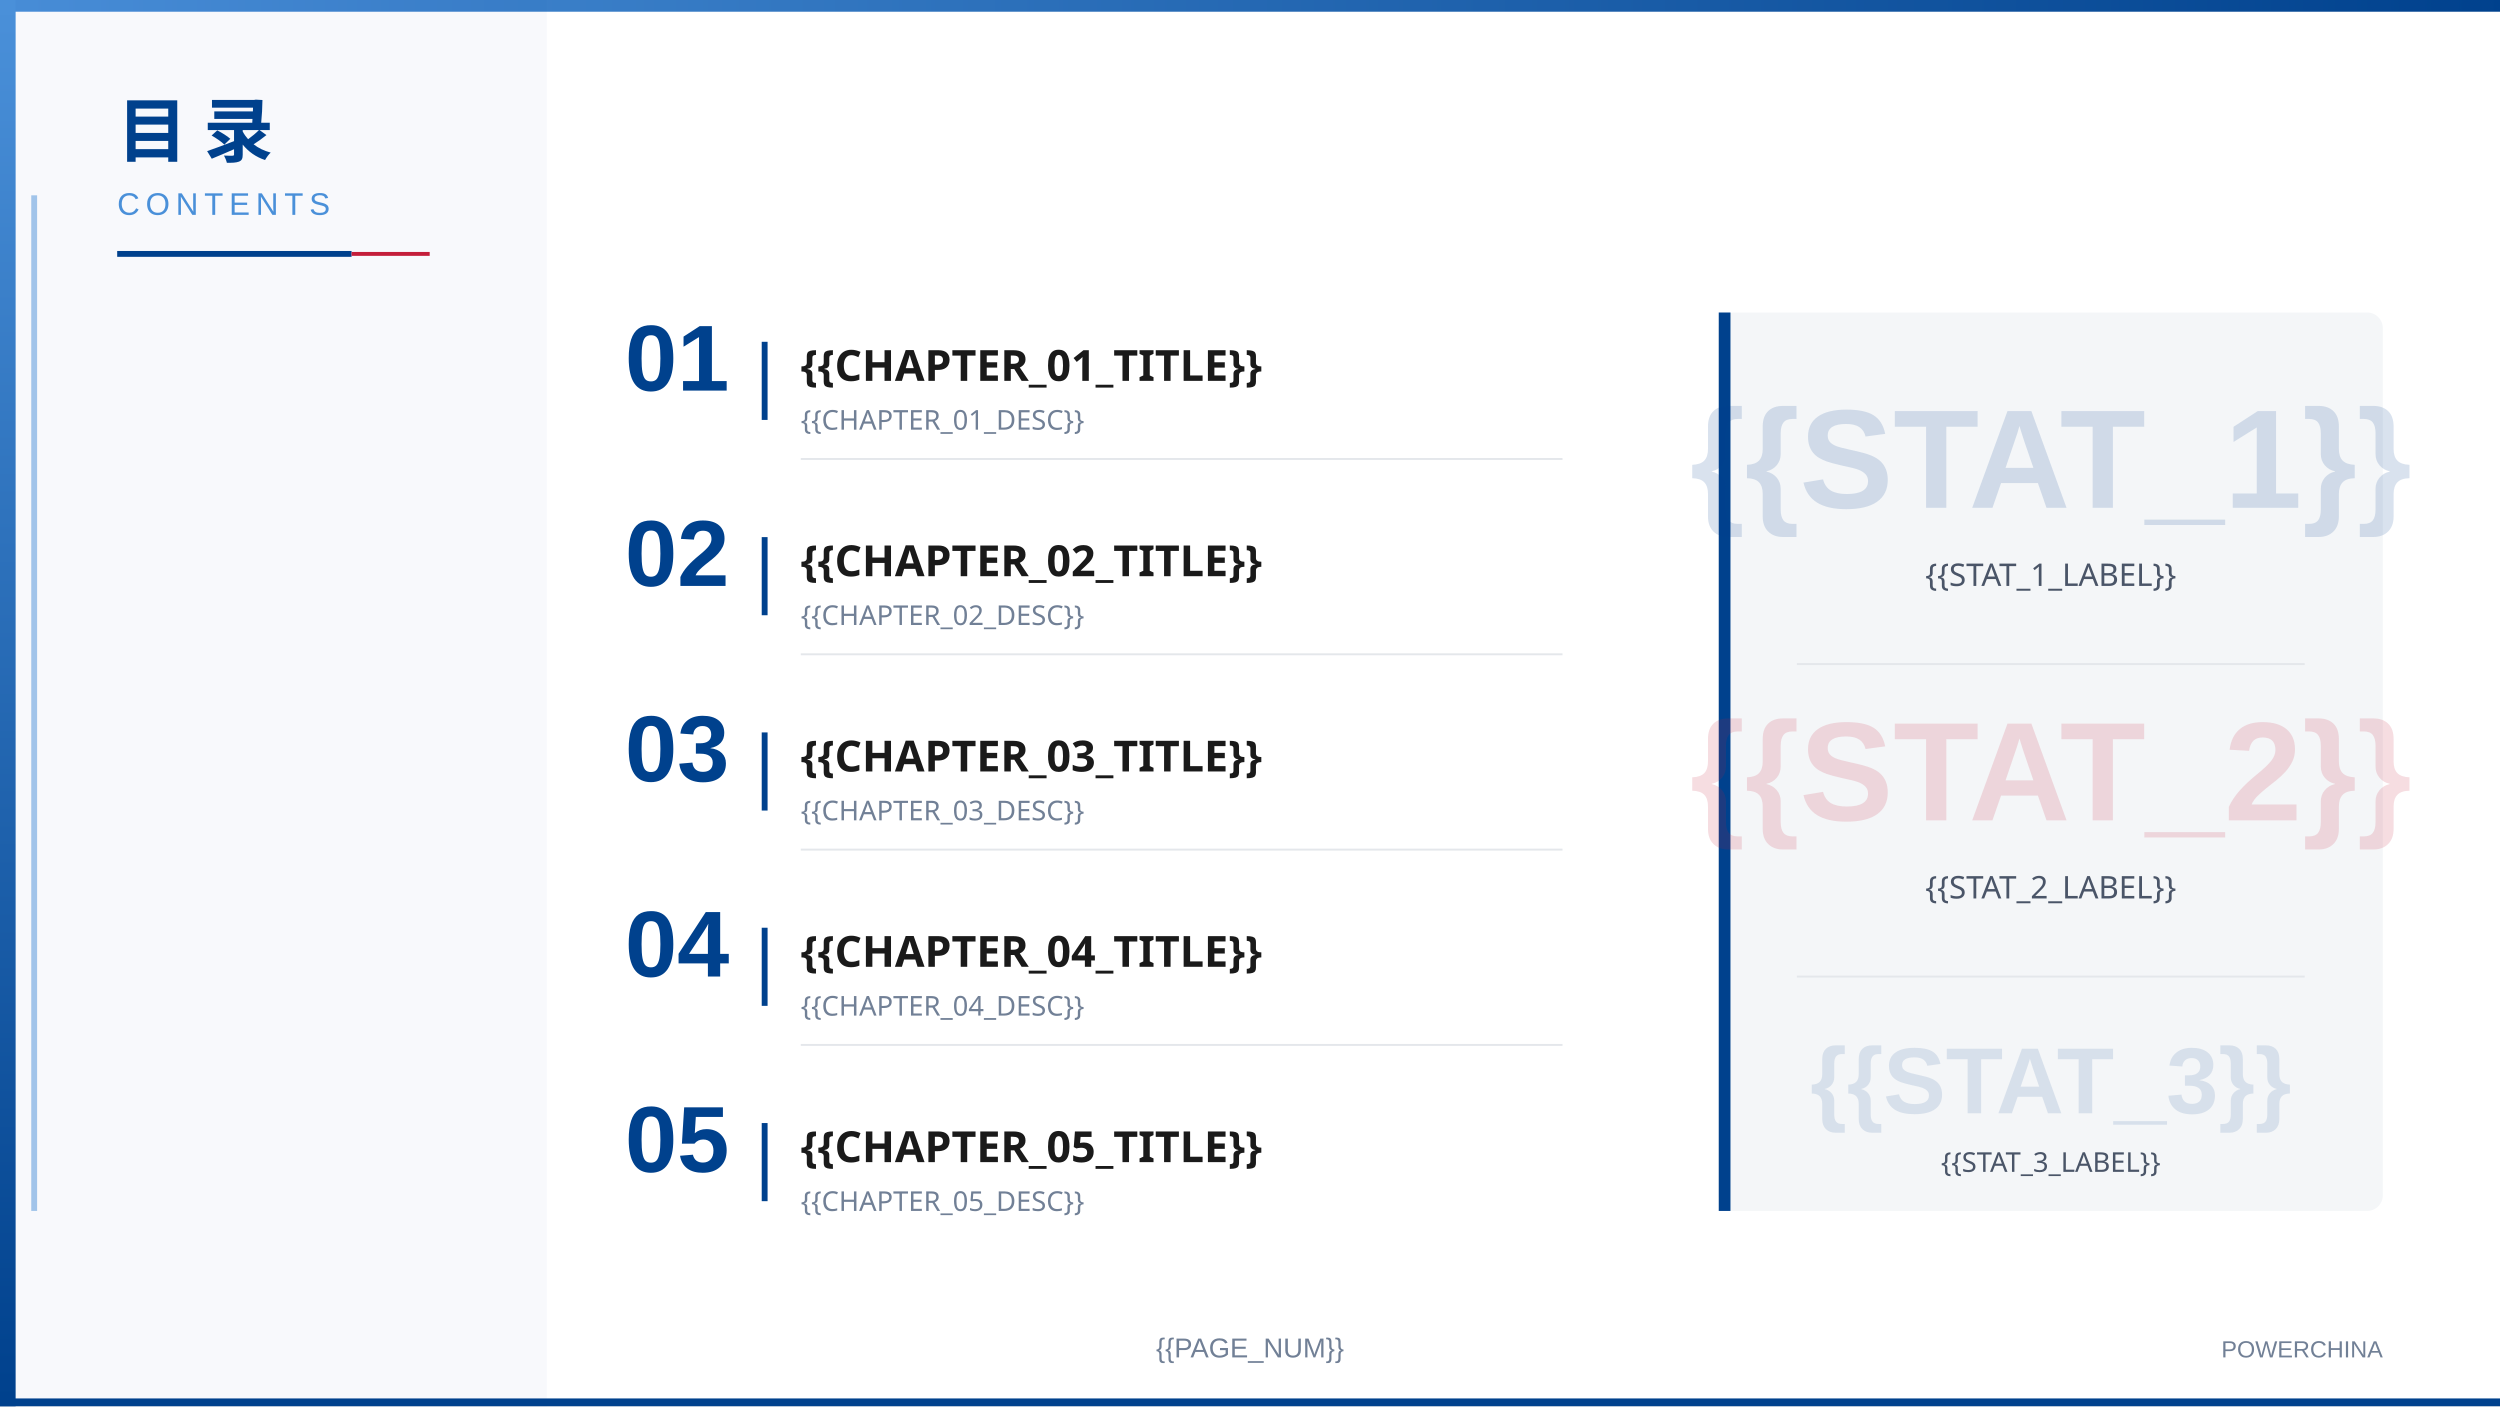
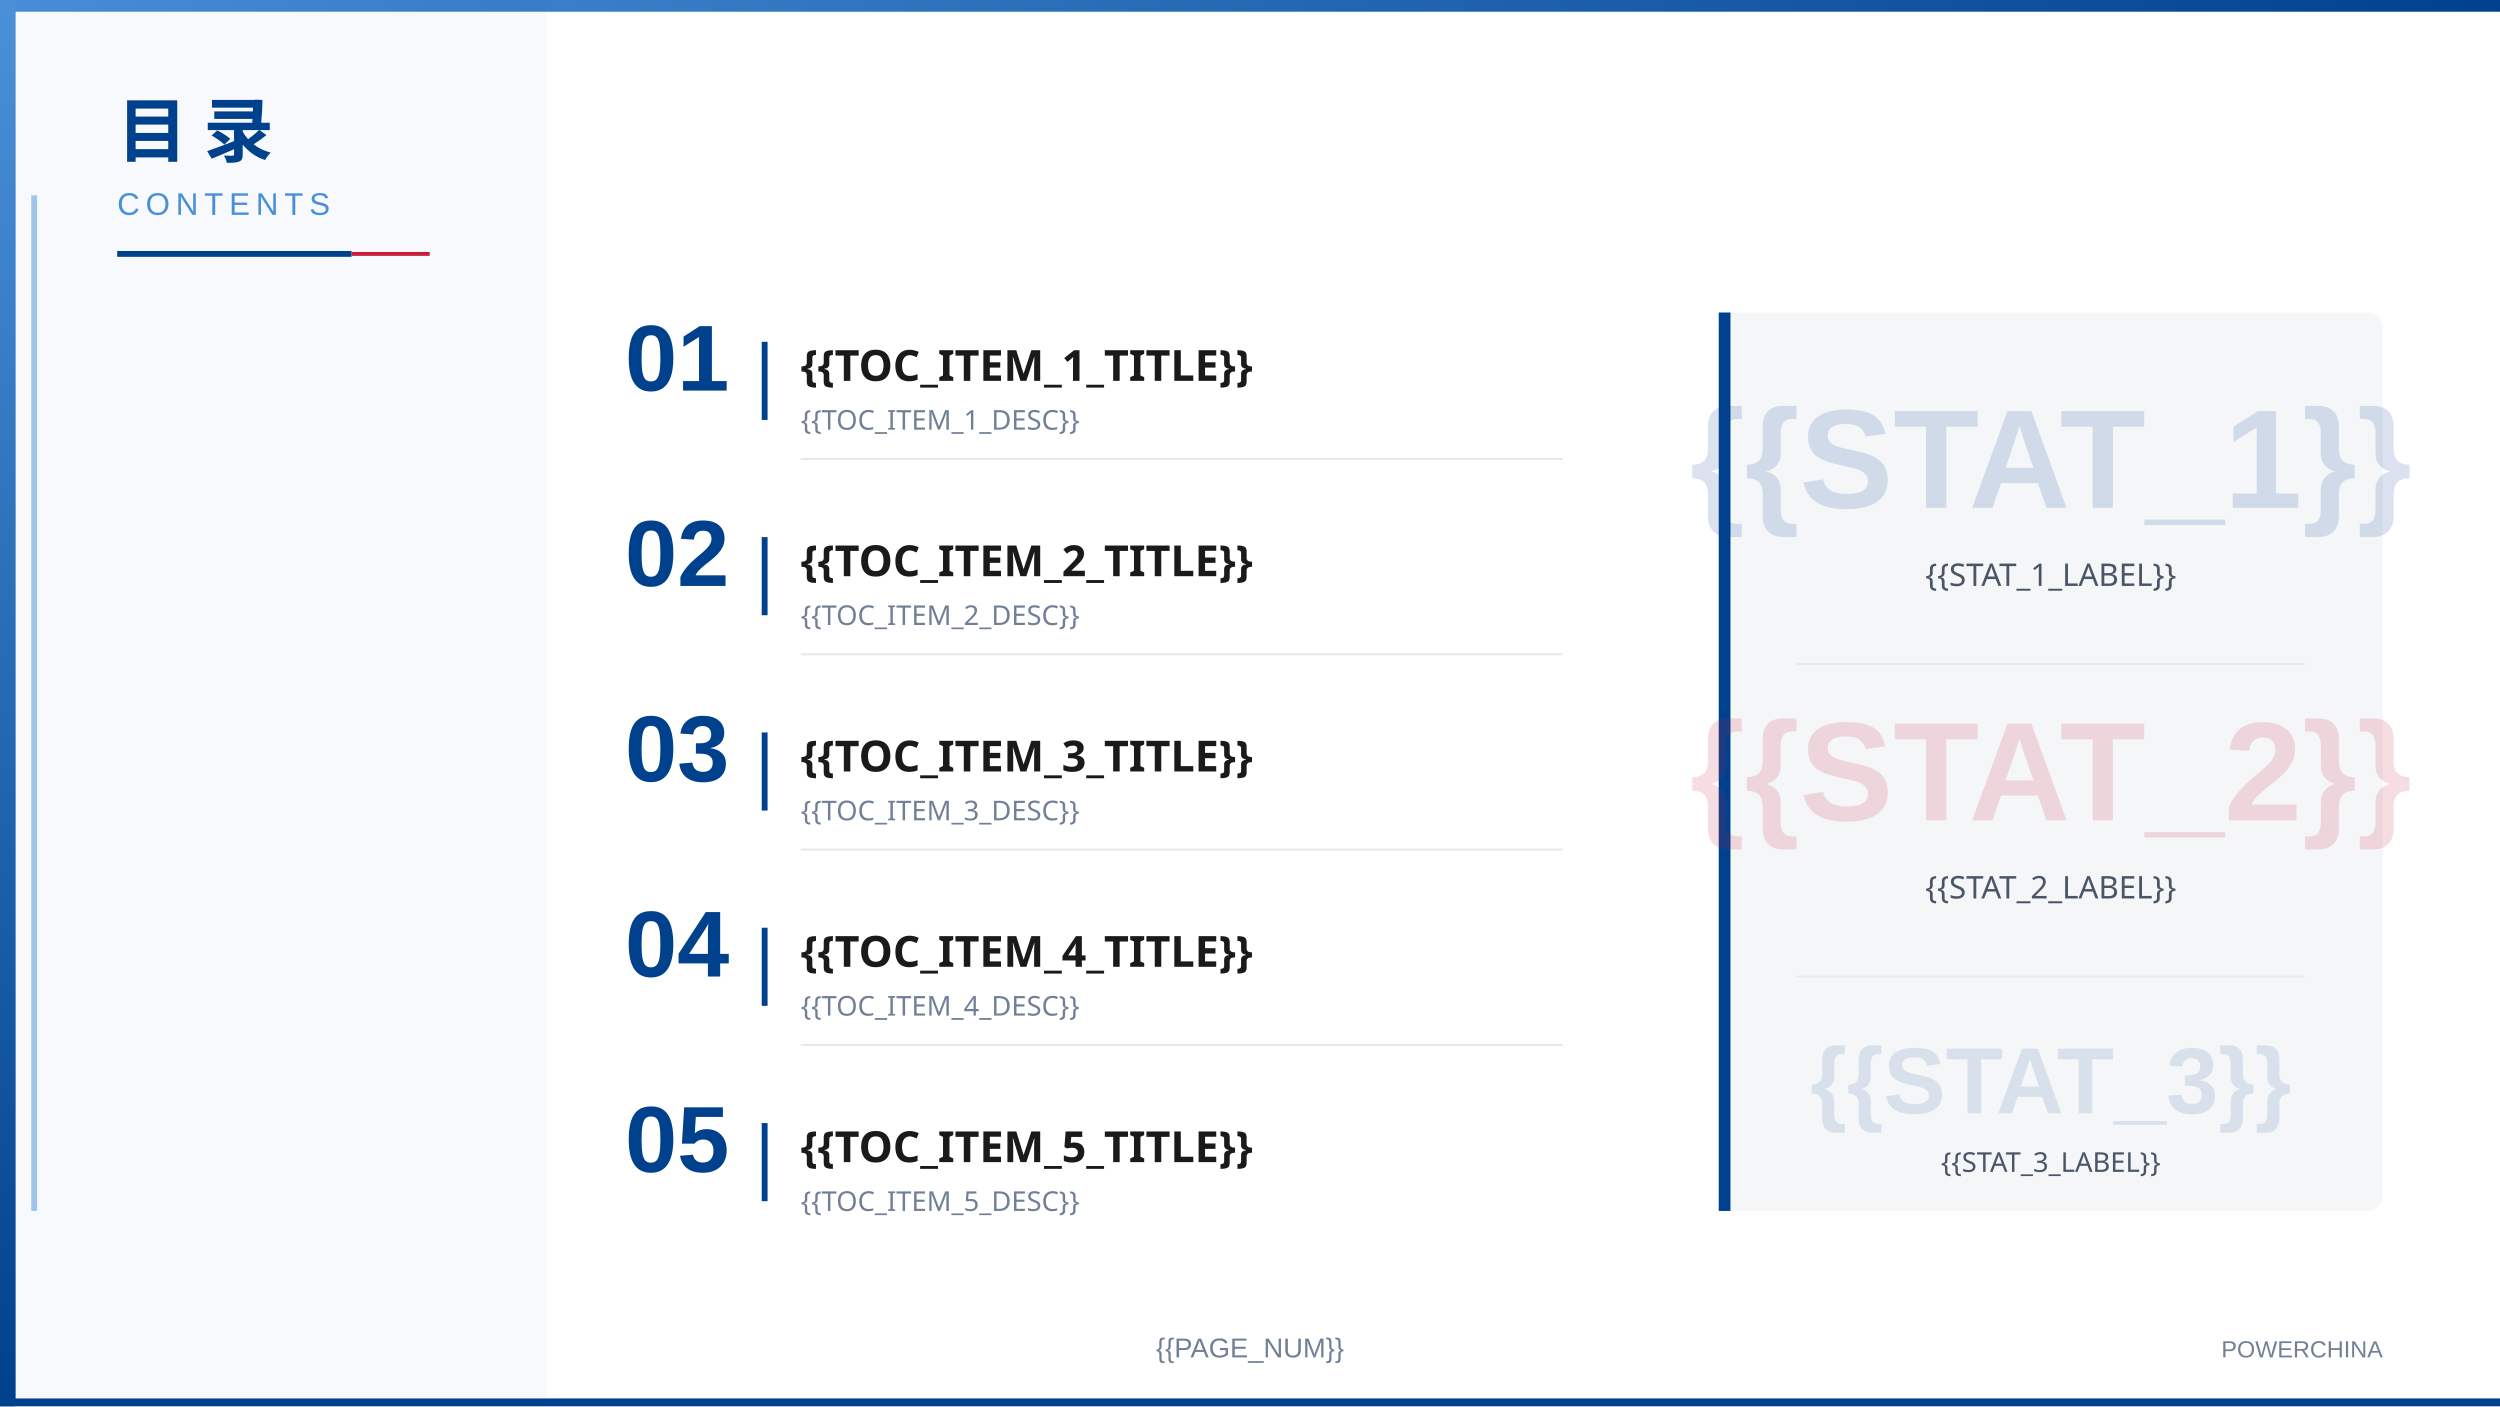
<svg xmlns="http://www.w3.org/2000/svg" viewBox="0 0 1280 720">
  <defs>
    <linearGradient id="topGrad" x1="0%" y1="0%" x2="100%" y2="0%">
      <stop offset="0%" style="stop-color:#4A90D9;stop-opacity:1" />
      <stop offset="100%" style="stop-color:#00418D;stop-opacity:1" />
    </linearGradient>
    <linearGradient id="sideGrad" x1="0%" y1="0%" x2="0%" y2="100%">
      <stop offset="0%" style="stop-color:#4A90D9;stop-opacity:1" />
      <stop offset="100%" style="stop-color:#00418D;stop-opacity:1" />
    </linearGradient>
  </defs>
  <rect x="0" y="0" width="1280" height="720" fill="#FFFFFF" />
  <rect x="0" y="0" width="1280" height="6" fill="url(#topGrad)" />
  <rect x="0" y="0" width="280" height="720" fill="#00418D" fill-opacity="0.03" />
  <rect x="0" y="0" width="8" height="720" fill="url(#sideGrad)" />
  <rect x="16" y="100" width="3" height="520" fill="#4A90D9" fill-opacity="0.5" />
  <text x="60" y="80" font-family="Microsoft YaHei, SimHei, sans-serif" font-size="36" font-weight="bold" fill="#00418D">
        目 录
    </text>
  <text x="60" y="110" font-family="Arial, sans-serif" font-size="16" fill="#4A90D9" letter-spacing="3">
        CONTENTS
    </text>
  <line x1="60" y1="130" x2="180" y2="130" stroke="#00418D" stroke-width="3" />
  <line x1="180" y1="130" x2="220" y2="130" stroke="#C41E3A" stroke-width="2" />
  <g>
    <text x="320" y="200" font-family="Arial, sans-serif" font-size="48" font-weight="bold" fill="#00418D">01</text>
    <rect x="390" y="175" width="3" height="40" fill="#00418D" />
-     <text x="410" y="195" font-family="Microsoft YaHei, sans-serif" font-size="22" font-weight="bold" fill="#1A1A1A">{{CHAPTER_01_TITLE}}</text>
-     <text x="410" y="220" font-family="Microsoft YaHei, sans-serif" font-size="14" fill="#718096">{{CHAPTER_01_DESC}}</text>
+     <text x="410" y="195" font-family="Microsoft YaHei, sans-serif" font-size="22" font-weight="bold" fill="#1A1A1A">{{TOC_ITEM_1_TITLE}}</text>
+     <text x="410" y="220" font-family="Microsoft YaHei, sans-serif" font-size="14" fill="#718096">{{TOC_ITEM_1_DESC}}</text>
    <line x1="410" y1="235" x2="800" y2="235" stroke="#E4E7EB" stroke-width="1" />
  </g>
  <g>
    <text x="320" y="300" font-family="Arial, sans-serif" font-size="48" font-weight="bold" fill="#00418D">02</text>
    <rect x="390" y="275" width="3" height="40" fill="#00418D" />
-     <text x="410" y="295" font-family="Microsoft YaHei, sans-serif" font-size="22" font-weight="bold" fill="#1A1A1A">{{CHAPTER_02_TITLE}}</text>
-     <text x="410" y="320" font-family="Microsoft YaHei, sans-serif" font-size="14" fill="#718096">{{CHAPTER_02_DESC}}</text>
+     <text x="410" y="295" font-family="Microsoft YaHei, sans-serif" font-size="22" font-weight="bold" fill="#1A1A1A">{{TOC_ITEM_2_TITLE}}</text>
+     <text x="410" y="320" font-family="Microsoft YaHei, sans-serif" font-size="14" fill="#718096">{{TOC_ITEM_2_DESC}}</text>
    <line x1="410" y1="335" x2="800" y2="335" stroke="#E4E7EB" stroke-width="1" />
  </g>
  <g>
    <text x="320" y="400" font-family="Arial, sans-serif" font-size="48" font-weight="bold" fill="#00418D">03</text>
    <rect x="390" y="375" width="3" height="40" fill="#00418D" />
-     <text x="410" y="395" font-family="Microsoft YaHei, sans-serif" font-size="22" font-weight="bold" fill="#1A1A1A">{{CHAPTER_03_TITLE}}</text>
-     <text x="410" y="420" font-family="Microsoft YaHei, sans-serif" font-size="14" fill="#718096">{{CHAPTER_03_DESC}}</text>
+     <text x="410" y="395" font-family="Microsoft YaHei, sans-serif" font-size="22" font-weight="bold" fill="#1A1A1A">{{TOC_ITEM_3_TITLE}}</text>
+     <text x="410" y="420" font-family="Microsoft YaHei, sans-serif" font-size="14" fill="#718096">{{TOC_ITEM_3_DESC}}</text>
    <line x1="410" y1="435" x2="800" y2="435" stroke="#E4E7EB" stroke-width="1" />
  </g>
  <g>
    <text x="320" y="500" font-family="Arial, sans-serif" font-size="48" font-weight="bold" fill="#00418D">04</text>
    <rect x="390" y="475" width="3" height="40" fill="#00418D" />
-     <text x="410" y="495" font-family="Microsoft YaHei, sans-serif" font-size="22" font-weight="bold" fill="#1A1A1A">{{CHAPTER_04_TITLE}}</text>
-     <text x="410" y="520" font-family="Microsoft YaHei, sans-serif" font-size="14" fill="#718096">{{CHAPTER_04_DESC}}</text>
+     <text x="410" y="495" font-family="Microsoft YaHei, sans-serif" font-size="22" font-weight="bold" fill="#1A1A1A">{{TOC_ITEM_4_TITLE}}</text>
+     <text x="410" y="520" font-family="Microsoft YaHei, sans-serif" font-size="14" fill="#718096">{{TOC_ITEM_4_DESC}}</text>
    <line x1="410" y1="535" x2="800" y2="535" stroke="#E4E7EB" stroke-width="1" />
  </g>
  <g>
    <text x="320" y="600" font-family="Arial, sans-serif" font-size="48" font-weight="bold" fill="#00418D">05</text>
    <rect x="390" y="575" width="3" height="40" fill="#00418D" />
-     <text x="410" y="595" font-family="Microsoft YaHei, sans-serif" font-size="22" font-weight="bold" fill="#1A1A1A">{{CHAPTER_05_TITLE}}</text>
-     <text x="410" y="620" font-family="Microsoft YaHei, sans-serif" font-size="14" fill="#718096">{{CHAPTER_05_DESC}}</text>
+     <text x="410" y="595" font-family="Microsoft YaHei, sans-serif" font-size="22" font-weight="bold" fill="#1A1A1A">{{TOC_ITEM_5_TITLE}}</text>
+     <text x="410" y="620" font-family="Microsoft YaHei, sans-serif" font-size="14" fill="#718096">{{TOC_ITEM_5_DESC}}</text>
  </g>
  <rect x="880" y="160" width="340" height="460" fill="#F4F6F8" rx="8" />
  <rect x="880" y="160" width="6" height="460" fill="#00418D" />
  <text x="1050" y="260" text-anchor="middle" font-family="Arial, sans-serif" font-size="72" font-weight="bold" fill="#00418D" fill-opacity="0.15">{{STAT_1}}</text>
  <text x="1050" y="300" text-anchor="middle" font-family="Microsoft YaHei, sans-serif" font-size="16" fill="#4A5568">{{STAT_1_LABEL}}</text>
  <line x1="920" y1="340" x2="1180" y2="340" stroke="#E4E7EB" stroke-width="1" />
  <text x="1050" y="420" text-anchor="middle" font-family="Arial, sans-serif" font-size="72" font-weight="bold" fill="#C41E3A" fill-opacity="0.15">{{STAT_2}}</text>
  <text x="1050" y="460" text-anchor="middle" font-family="Microsoft YaHei, sans-serif" font-size="16" fill="#4A5568">{{STAT_2_LABEL}}</text>
  <line x1="920" y1="500" x2="1180" y2="500" stroke="#E4E7EB" stroke-width="1" />
  <text x="1050" y="570" text-anchor="middle" font-family="Arial, sans-serif" font-size="48" font-weight="bold" fill="#00418D" fill-opacity="0.12">{{STAT_3}}</text>
  <text x="1050" y="600" text-anchor="middle" font-family="Microsoft YaHei, sans-serif" font-size="14" fill="#4A5568">{{STAT_3_LABEL}}</text>
  <rect x="0" y="716" width="1280" height="4" fill="#00418D" />
  <text x="640" y="695" text-anchor="middle" font-family="Arial, sans-serif" font-size="14" fill="#718096">{{PAGE_NUM}}</text>
  <text x="1220" y="695" text-anchor="end" font-family="Arial, sans-serif" font-size="12" fill="#718096">POWERCHINA</text>
</svg>
